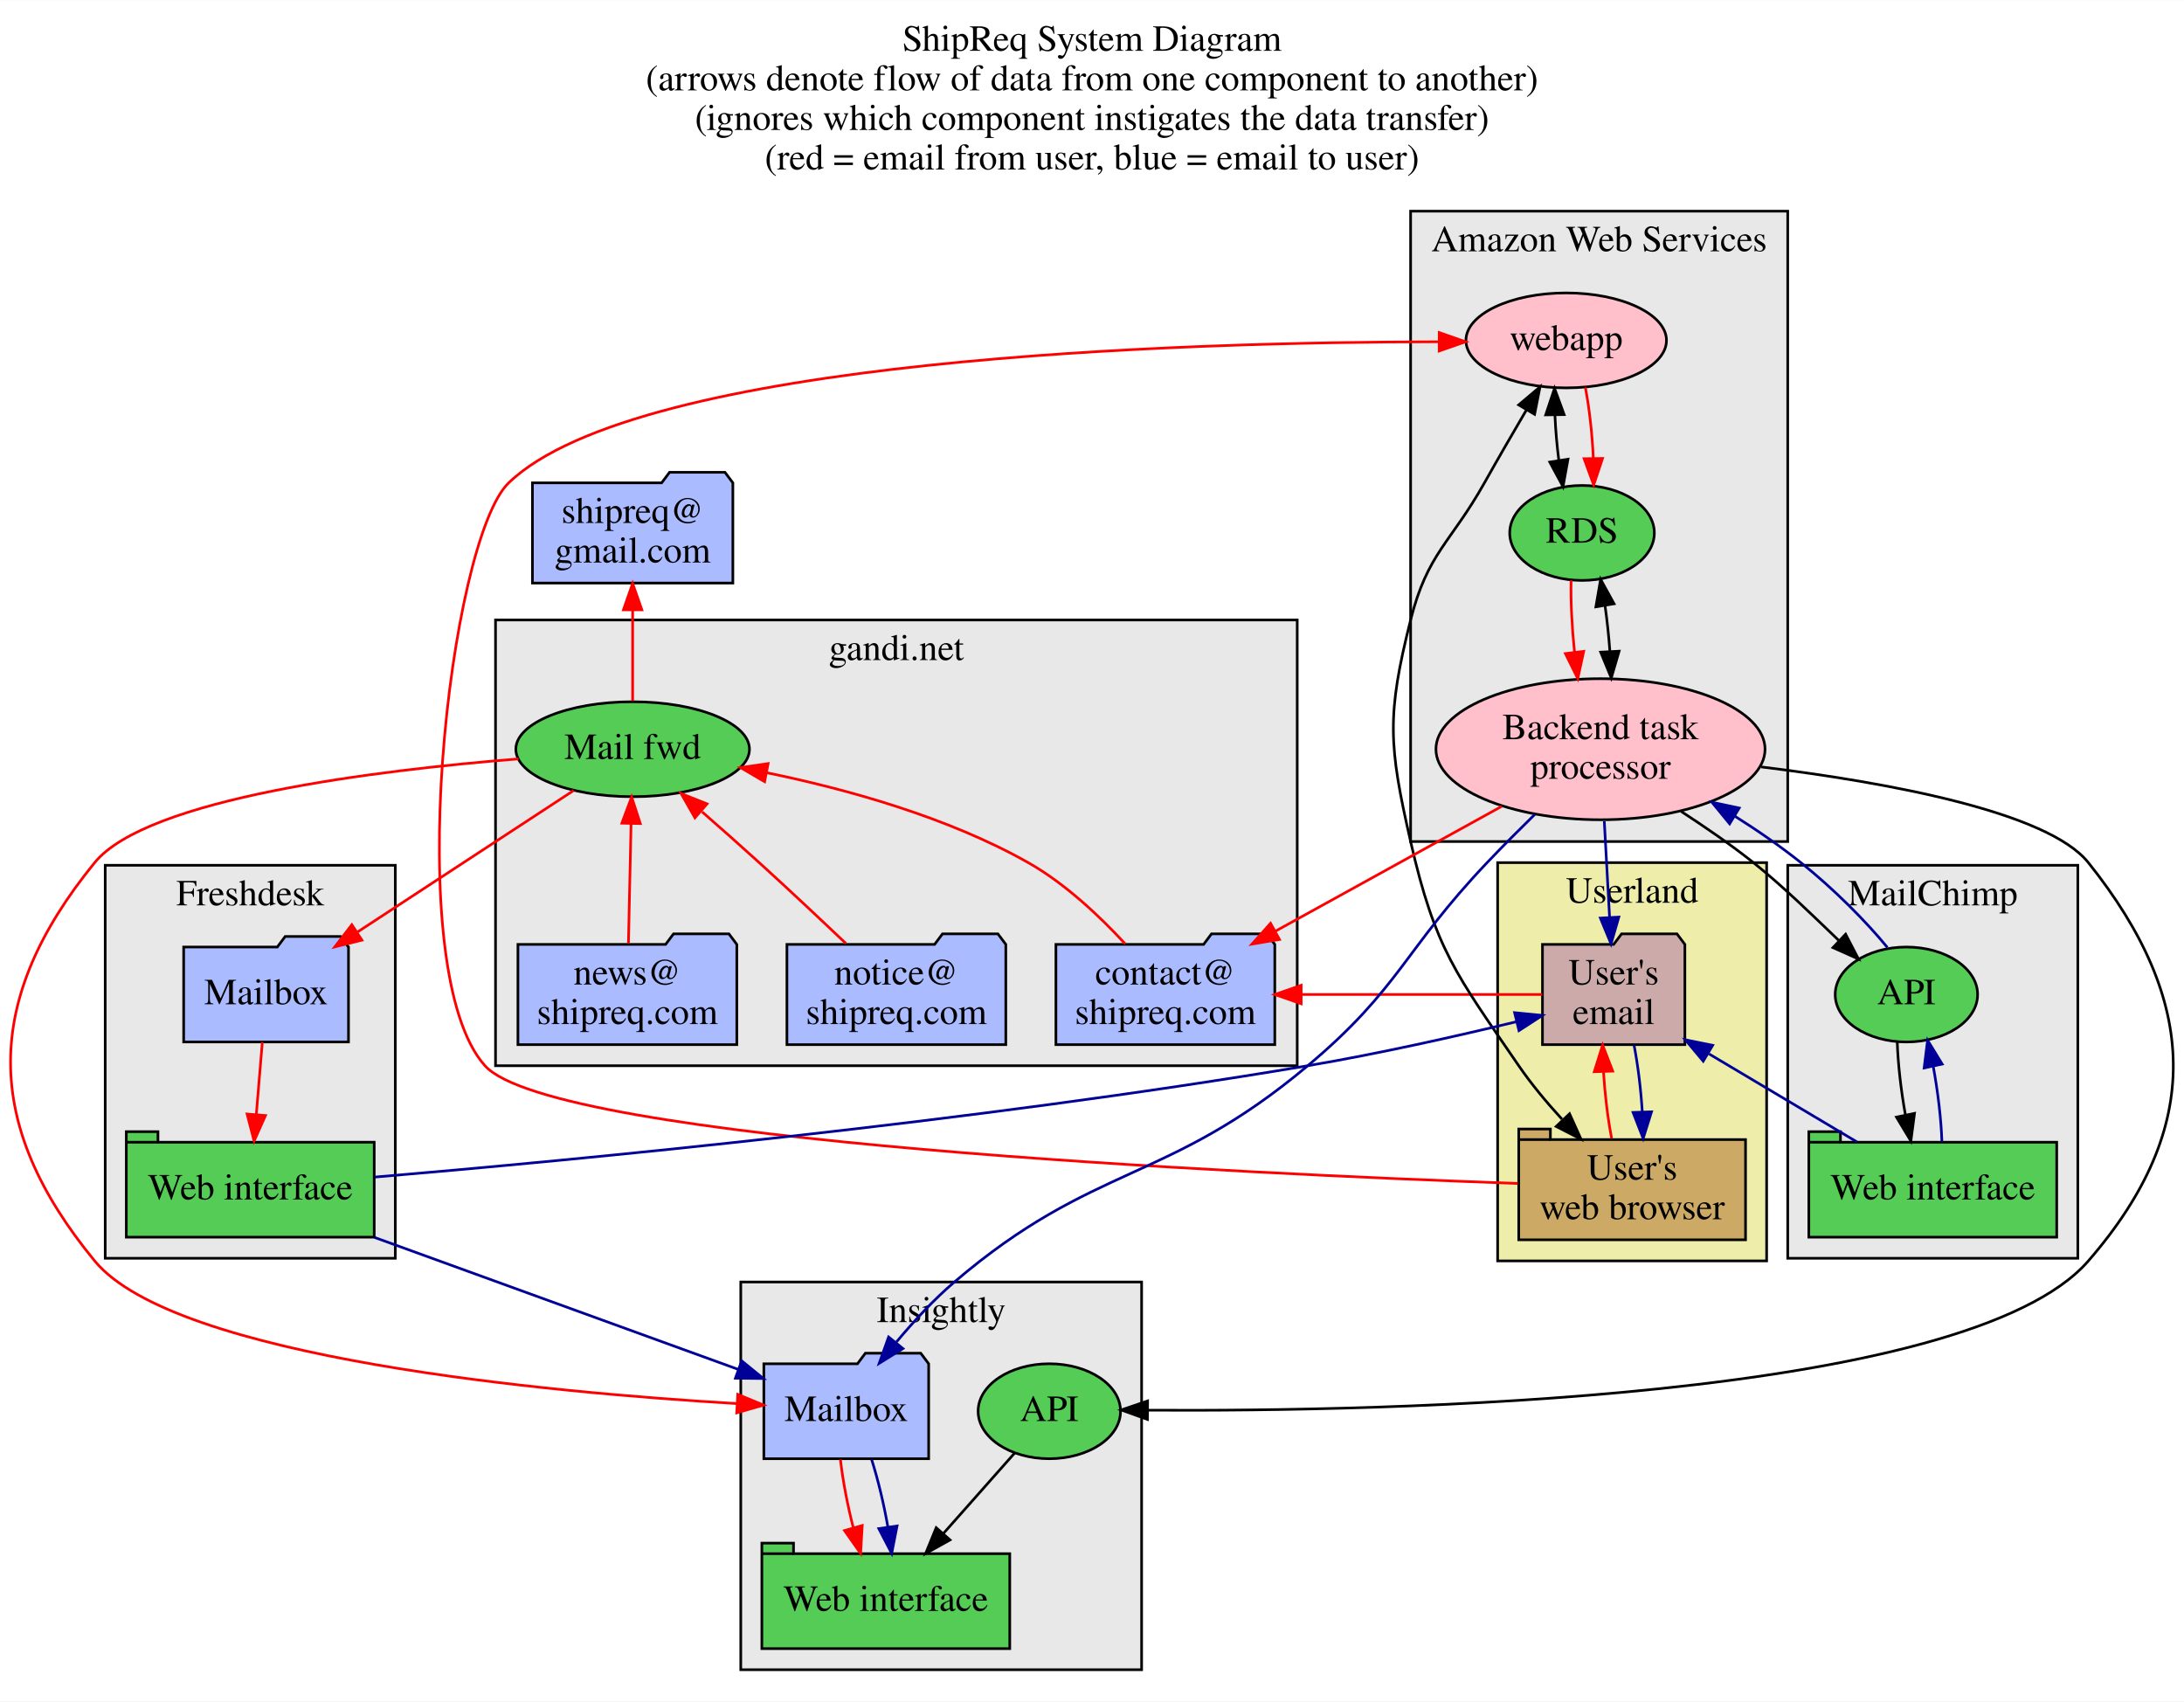
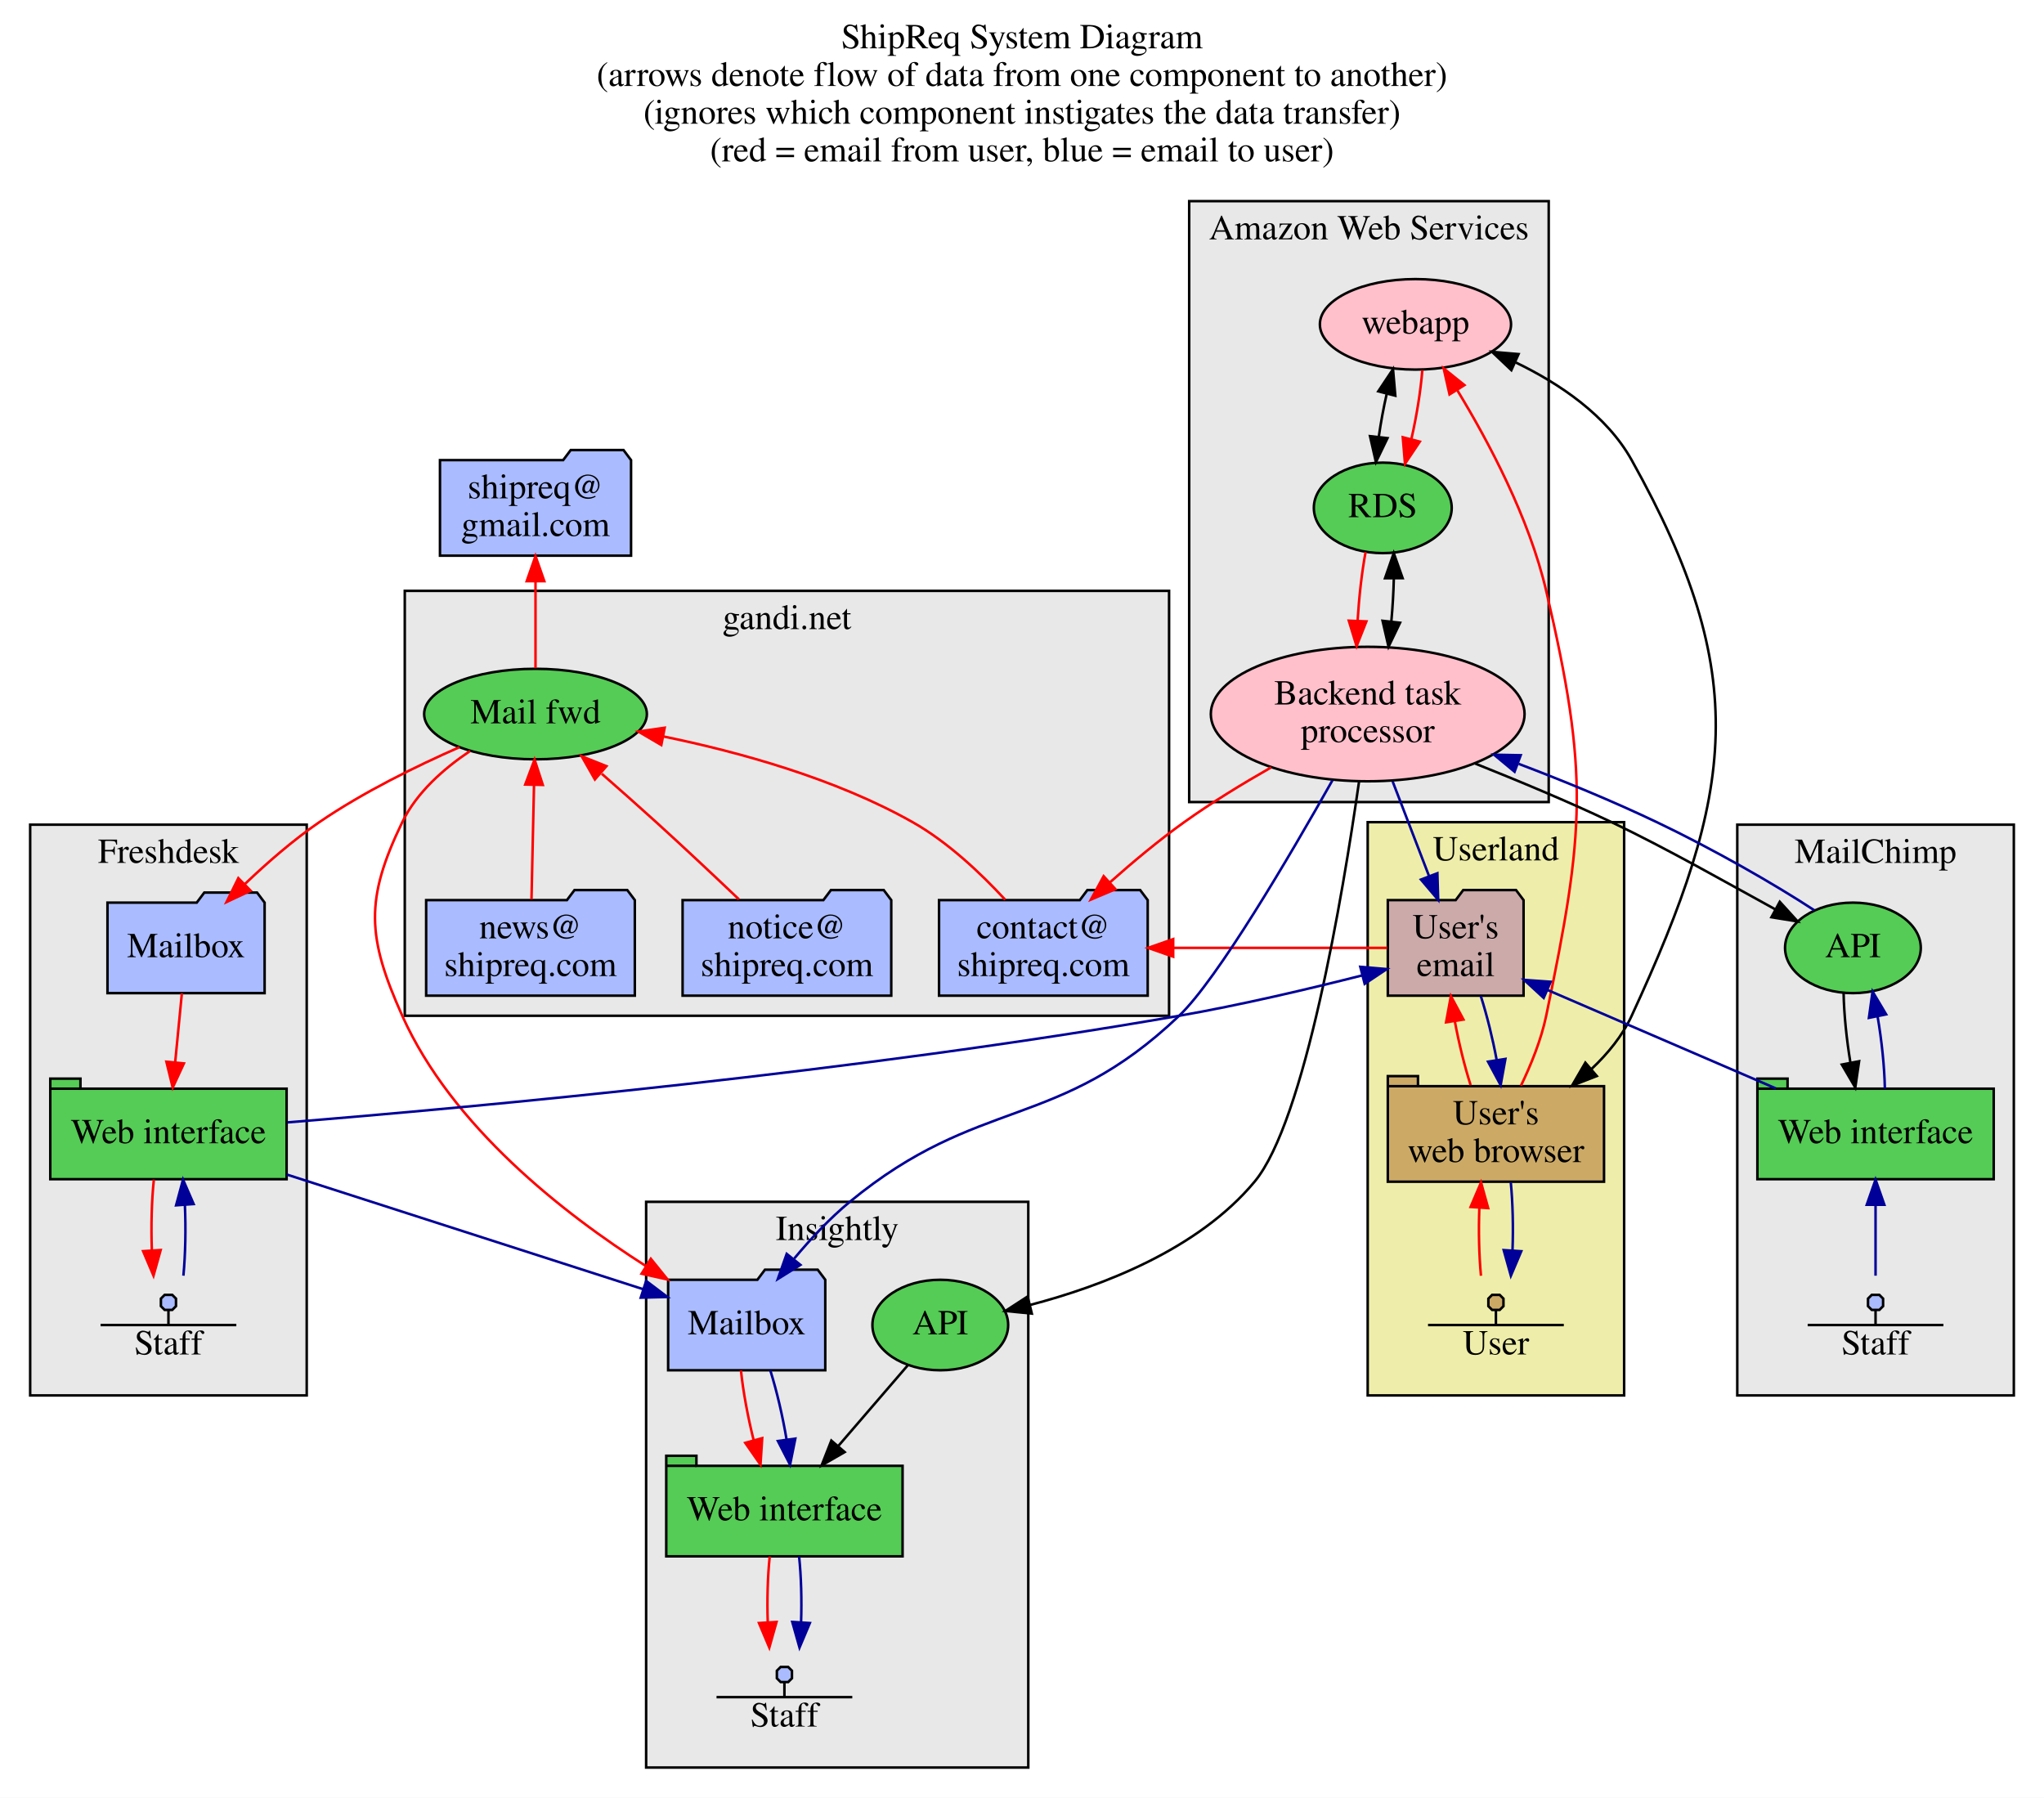
- <svg xmlns="http://www.w3.org/2000/svg" width="828pt" height="645pt" viewBox="0.00 0.00 828.16 645.00">
-   <g id="graph0" class="graph" transform="scale(1 1) rotate(0) translate(4 641)">
-     <polygon fill="white" stroke="none" points="-4,4 -4,-641 824.161,-641 824.161,4 -4,4" />
-     <text text-anchor="middle" x="410.08" y="-621.8" font-family="Times,serif" font-size="14.00">ShipReq System Diagram</text>
-     <text text-anchor="middle" x="410.08" y="-606.8" font-family="Times,serif" font-size="14.00">(arrows denote flow of data from one component to another)</text>
-     <text text-anchor="middle" x="410.08" y="-591.8" font-family="Times,serif" font-size="14.00">(ignores which component instigates the data transfer)</text>
-     <text text-anchor="middle" x="410.08" y="-576.8" font-family="Times,serif" font-size="14.00">(red = email from user, blue = email to user)</text>
+ <svg xmlns="http://www.w3.org/2000/svg" width="813pt" height="715pt" viewBox="0.00 0.00 813.00 715.00">
+   <g id="graph0" class="graph" transform="scale(1 1) rotate(0) translate(4 711)">
+     <polygon fill="white" stroke="none" points="-4,4 -4,-711 809,-711 809,4 -4,4" />
+     <text text-anchor="middle" x="402.5" y="-691.8" font-family="Times,serif" font-size="14.00">ShipReq System Diagram</text>
+     <text text-anchor="middle" x="402.5" y="-676.8" font-family="Times,serif" font-size="14.00">(arrows denote flow of data from one component to another)</text>
+     <text text-anchor="middle" x="402.5" y="-661.8" font-family="Times,serif" font-size="14.00">(ignores which component instigates the data transfer)</text>
+     <text text-anchor="middle" x="402.5" y="-646.8" font-family="Times,serif" font-size="14.00">(red = email from user, blue = email to user)</text>
    <g id="clust1" class="cluster">
-       <polygon fill="#eeeeaa" stroke="black" points="563.896,-163 563.896,-314 665.896,-314 665.896,-163 563.896,-163" />
-       <text text-anchor="middle" x="614.896" y="-298.8" font-family="Times,serif" font-size="14.00">Userland</text>
+       <polygon fill="#eeeeaa" stroke="black" points="540,-156 540,-384 642,-384 642,-156 540,-156" />
+       <text text-anchor="middle" x="591" y="-368.8" font-family="Times,serif" font-size="14.00">Userland</text>
    </g>
    <g id="clust2" class="cluster">
-       <polygon fill="#e8e8e8" stroke="black" points="183.896,-237 183.896,-406 487.896,-406 487.896,-237 183.896,-237" />
-       <text text-anchor="middle" x="335.896" y="-390.8" font-family="Times,serif" font-size="14.00">gandi.net</text>
+       <polygon fill="#e8e8e8" stroke="black" points="157,-307 157,-476 461,-476 461,-307 157,-307" />
+       <text text-anchor="middle" x="309" y="-460.8" font-family="Times,serif" font-size="14.00">gandi.net</text>
    </g>
    <g id="clust3" class="cluster">
-       <polygon fill="#e8e8e8" stroke="black" points="530.896,-322 530.896,-561 673.896,-561 673.896,-322 530.896,-322" />
-       <text text-anchor="middle" x="602.396" y="-545.8" font-family="Times,serif" font-size="14.00">Amazon Web Services</text>
+       <polygon fill="#e8e8e8" stroke="black" points="469,-392 469,-631 612,-631 612,-392 469,-392" />
+       <text text-anchor="middle" x="540.5" y="-615.8" font-family="Times,serif" font-size="14.00">Amazon Web Services</text>
    </g>
    <g id="clust5" class="cluster">
-       <polygon fill="#e8e8e8" stroke="black" points="673.896,-164 673.896,-313 783.896,-313 783.896,-164 673.896,-164" />
-       <text text-anchor="middle" x="728.896" y="-297.8" font-family="Times,serif" font-size="14.00">MailChimp</text>
+       <polygon fill="#e8e8e8" stroke="black" points="687,-156 687,-383 797,-383 797,-156 687,-156" />
+       <text text-anchor="middle" x="742" y="-367.8" font-family="Times,serif" font-size="14.00">MailChimp</text>
    </g>
    <g id="clust6" class="cluster">
-       <polygon fill="#e8e8e8" stroke="black" points="35.896,-164 35.896,-313 145.896,-313 145.896,-164 35.896,-164" />
-       <text text-anchor="middle" x="90.896" y="-297.8" font-family="Times,serif" font-size="14.00">Freshdesk</text>
+       <polygon fill="#e8e8e8" stroke="black" points="8,-156 8,-383 118,-383 118,-156 8,-156" />
+       <text text-anchor="middle" x="63" y="-367.8" font-family="Times,serif" font-size="14.00">Freshdesk</text>
    </g>
    <g id="clust7" class="cluster">
-       <polygon fill="#e8e8e8" stroke="black" points="276.896,-8 276.896,-155 428.896,-155 428.896,-8 276.896,-8" />
-       <text text-anchor="middle" x="352.896" y="-139.8" font-family="Times,serif" font-size="14.00">Insightly</text>
+       <polygon fill="#e8e8e8" stroke="black" points="253,-8 253,-233 405,-233 405,-8 253,-8" />
+       <text text-anchor="middle" x="329" y="-217.8" font-family="Times,serif" font-size="14.00">Insightly</text>
    </g>
    <g id="node1" class="node">
-       <polygon fill="#aabbff" stroke="black" points="273.896,-458 270.896,-462 249.896,-462 246.896,-458 197.896,-458 197.896,-420 273.896,-420 273.896,-458" />
-       <text text-anchor="middle" x="235.896" y="-442.8" font-family="Times,serif" font-size="14.00">shipreq@</text>
-       <text text-anchor="middle" x="235.896" y="-427.8" font-family="Times,serif" font-size="14.00">gmail.com</text>
+       <polygon fill="#aabbff" stroke="black" points="247,-528 244,-532 223,-532 220,-528 171,-528 171,-490 247,-490 247,-528" />
+       <text text-anchor="middle" x="209" y="-512.8" font-family="Times,serif" font-size="14.00">shipreq@</text>
+       <text text-anchor="middle" x="209" y="-497.8" font-family="Times,serif" font-size="14.00">gmail.com</text>
+     </g>
+     <g id="node5" class="node">
+       <ellipse fill="#55cc55" stroke="black" cx="209" cy="-427" rx="44.295" ry="18" />
+       <text text-anchor="middle" x="209" y="-423.3" font-family="Times,serif" font-size="14.00">Mail fwd</text>
+     </g>
+     <g id="edge14" class="edge">
+       <path fill="none" stroke="red" d="M209,-479.796C209,-468.279 209,-455.329 209,-445.259" />
+       <polygon fill="red" stroke="red" points="205.5,-479.847 209,-489.847 212.5,-479.847 205.5,-479.847" />
+     </g>
+     <g id="node2" class="node">
+       <polygon fill="#ccaa66" stroke="black" points="634,-279 560,-279 560,-283 548,-283 548,-241 634,-241 634,-279" />
+       <polyline fill="none" stroke="black" points="548,-279 560,-279 " />
+       <text text-anchor="middle" x="591" y="-263.8" font-family="Times,serif" font-size="14.00">User's</text>
+       <text text-anchor="middle" x="591" y="-248.8" font-family="Times,serif" font-size="14.00">web browser</text>
    </g>
    <g id="node4" class="node">
-       <ellipse fill="#55cc55" stroke="black" cx="235.896" cy="-357" rx="44.295" ry="18" />
-       <text text-anchor="middle" x="235.896" y="-353.3" font-family="Times,serif" font-size="14.00">Mail fwd</text>
-     </g>
-     <g id="edge14" class="edge">
-       <path fill="none" stroke="red" d="M235.896,-409.796C235.896,-398.279 235.896,-385.329 235.896,-375.259" />
-       <polygon fill="red" stroke="red" points="232.396,-409.847 235.896,-419.847 239.396,-409.847 232.396,-409.847" />
-     </g>
-     <g id="node2" class="node">
-       <polygon fill="#ccaa66" stroke="black" points="657.896,-209 583.896,-209 583.896,-213 571.896,-213 571.896,-171 657.896,-171 657.896,-209" />
-       <polyline fill="none" stroke="black" points="571.896,-209 583.896,-209 " />
-       <text text-anchor="middle" x="614.896" y="-193.8" font-family="Times,serif" font-size="14.00">User's</text>
-       <text text-anchor="middle" x="614.896" y="-178.8" font-family="Times,serif" font-size="14.00">web browser</text>
+       <polygon fill="#ccaa66" stroke="black" points="592.5,-190 594,-191.5 594,-194.5 592.5,-196 589.5,-196 588,-194.5 588,-191.5 589.5,-190 592.5,-190" />
+       <polyline fill="none" stroke="black" points="591,-190 591,-184 " />
+       <polyline fill="none" stroke="black" points="564,-184 618,-184 " />
+       <text text-anchor="middle" x="591" y="-172.3" font-family="Times,serif" font-size="14.00">User</text>
+     </g>
+     <g id="edge24" class="edge">
+       <path fill="none" stroke="red" d="M584.413,-230.564C584.063,-221.522 584.277,-211.757 585.055,-203.596" />
+       <polygon fill="red" stroke="red" points="580.932,-230.961 585.084,-240.708 587.917,-230.499 580.932,-230.961" />
+     </g>
+     <g id="edge36" class="edge">
+       <path fill="none" stroke="#000099" d="M596.916,-240.708C597.708,-232.587 597.936,-222.834 597.599,-213.774" />
+       <polygon fill="#000099" stroke="#000099" points="601.08,-213.35 596.945,-203.596 594.094,-213.8 601.08,-213.35" />
+     </g>
+     <g id="node10" class="node">
+       <ellipse fill="pink" stroke="black" cx="559" cy="-582" rx="38.021" ry="18" />
+       <text text-anchor="middle" x="559" y="-578.3" font-family="Times,serif" font-size="14.00">webapp</text>
+     </g>
+     <g id="edge19" class="edge">
+       <path fill="none" stroke="red" d="M600.98,-279.226C604.938,-287.453 609.014,-297.451 611,-307 626.295,-380.537 628.117,-402.865 611,-476 604.206,-505.028 588.149,-535.232 575.661,-555.752" />
+       <polygon fill="red" stroke="red" points="572.551,-554.125 570.22,-564.46 578.487,-557.834 572.551,-554.125" />
+     </g>
+     <g id="node3" class="node">
+       <polygon fill="#ccaaaa" stroke="black" points="602,-353 599,-357 578,-357 575,-353 548,-353 548,-315 602,-315 602,-353" />
+       <text text-anchor="middle" x="575" y="-337.8" font-family="Times,serif" font-size="14.00">User's</text>
+       <text text-anchor="middle" x="575" y="-322.8" font-family="Times,serif" font-size="14.00">email</text>
+     </g>
+     <g id="edge18" class="edge">
+       <path fill="none" stroke="red" d="M574.649,-304.854C576.228,-296.31 578.475,-287.144 580.932,-279.413" />
+       <polygon fill="red" stroke="red" points="571.176,-304.41 573.085,-314.831 578.092,-305.494 571.176,-304.41" />
+     </g>
+     <g id="edge30" class="edge">
+       <path fill="none" stroke="#000099" d="M584.99,-314.831C587.451,-307.131 589.707,-297.974 591.3,-289.417" />
+       <polygon fill="#000099" stroke="#000099" points="594.777,-289.838 592.884,-279.413 587.863,-288.743 594.777,-289.838" />
+     </g>
+     <g id="node6" class="node">
+       <polygon fill="#aabbff" stroke="black" points="452.5,-353 449.5,-357 428.5,-357 425.5,-353 369.5,-353 369.5,-315 452.5,-315 452.5,-353" />
+       <text text-anchor="middle" x="411" y="-337.8" font-family="Times,serif" font-size="14.00">contact@</text>
+       <text text-anchor="middle" x="411" y="-322.8" font-family="Times,serif" font-size="14.00">shipreq.com</text>
+     </g>
+     <g id="edge8" class="edge">
+       <path fill="none" stroke="red" d="M547.756,-334C519.395,-334 491.034,-334 462.672,-334" />
+       <polygon fill="red" stroke="red" points="462.641,-330.5 452.641,-334 462.641,-337.5 462.641,-330.5" />
+     </g>
+     <g id="edge9" class="edge">
+       <path fill="none" stroke="red" d="M259.808,-418.101C290.029,-411.901 328.328,-401.332 359,-384 373.039,-376.067 386.229,-363.555 395.812,-353.16" />
+       <polygon fill="red" stroke="red" points="259.034,-414.686 249.892,-420.04 260.377,-421.556 259.034,-414.686" />
+     </g>
+     <g id="node7" class="node">
+       <polygon fill="#aabbff" stroke="black" points="248.5,-353 245.5,-357 224.5,-357 221.5,-353 165.5,-353 165.5,-315 248.5,-315 248.5,-353" />
+       <text text-anchor="middle" x="207" y="-337.8" font-family="Times,serif" font-size="14.00">news@</text>
+       <text text-anchor="middle" x="207" y="-322.8" font-family="Times,serif" font-size="14.00">shipreq.com</text>
+     </g>
+     <g id="edge10" class="edge">
+       <path fill="none" stroke="red" d="M208.403,-398.827C208.08,-384.119 207.689,-366.342 207.402,-353.289" />
+       <polygon fill="red" stroke="red" points="204.905,-398.963 208.624,-408.884 211.903,-398.809 204.905,-398.963" />
+     </g>
+     <g id="node8" class="node">
+       <polygon fill="#aabbff" stroke="black" points="350.5,-353 347.5,-357 326.5,-357 323.5,-353 267.5,-353 267.5,-315 350.5,-315 350.5,-353" />
+       <text text-anchor="middle" x="309" y="-337.8" font-family="Times,serif" font-size="14.00">notice@</text>
+       <text text-anchor="middle" x="309" y="-322.8" font-family="Times,serif" font-size="14.00">shipreq.com</text>
+     </g>
+     <g id="edge11" class="edge">
+       <path fill="none" stroke="red" d="M235.359,-403.245C242.433,-397.054 250.048,-390.313 257,-384 268.02,-373.993 280.134,-362.601 289.896,-353.321" />
+       <polygon fill="red" stroke="red" points="232.615,-400.994 227.374,-410.202 237.213,-406.271 232.615,-400.994" />
+     </g>
+     <g id="node15" class="node">
+       <polygon fill="#aabbff" stroke="black" points="101.25,-352 98.25,-356 77.25,-356 74.25,-352 38.75,-352 38.75,-316 101.25,-316 101.25,-352" />
+       <text text-anchor="middle" x="70" y="-330.3" font-family="Times,serif" font-size="14.00">Mailbox</text>
+     </g>
+     <g id="edge12" class="edge">
+       <path fill="none" stroke="red" d="M178.761,-413.834C161.715,-406.349 140.413,-395.92 123,-384 112.603,-376.883 102.197,-367.798 93.393,-359.388" />
+       <polygon fill="red" stroke="red" points="95.698,-356.746 86.109,-352.238 90.794,-361.741 95.698,-356.746" />
+     </g>
+     <g id="node18" class="node">
+       <polygon fill="#aabbff" stroke="black" points="324.25,-202 321.25,-206 300.25,-206 297.25,-202 261.75,-202 261.75,-166 324.25,-166 324.25,-202" />
+       <text text-anchor="middle" x="293" y="-180.3" font-family="Times,serif" font-size="14.00">Mailbox</text>
+     </g>
+     <g id="edge13" class="edge">
+       <path fill="none" stroke="red" d="M182.99,-412.32C172.583,-405.357 161.723,-395.838 156,-384 141.104,-353.19 141.995,-338.225 156,-307 175.742,-262.985 220.081,-228.347 253,-207.397" />
+       <polygon fill="red" stroke="red" points="254.871,-210.355 261.526,-202.112 251.183,-204.406 254.871,-210.355" />
    </g>
    <g id="node9" class="node">
-       <ellipse fill="pink" stroke="black" cx="589.896" cy="-512" rx="38.021" ry="18" />
-       <text text-anchor="middle" x="589.896" y="-508.3" font-family="Times,serif" font-size="14.00">webapp</text>
-     </g>
-     <g id="edge19" class="edge">
-       <path fill="none" stroke="red" d="M571.55,-192.359C466.65,-196.093 205.802,-208.209 179.896,-237 147.581,-272.912 166.4,-436.386 188.896,-458 238.375,-505.54 445.991,-511.384 541.475,-511.487" />
-       <polygon fill="red" stroke="red" points="541.73,-514.987 551.727,-511.477 541.723,-507.987 541.73,-514.987" />
-     </g>
-     <g id="node3" class="node">
-       <polygon fill="#ccaaaa" stroke="black" points="634.896,-283 631.896,-287 610.896,-287 607.896,-283 580.896,-283 580.896,-245 634.896,-245 634.896,-283" />
-       <text text-anchor="middle" x="607.896" y="-267.8" font-family="Times,serif" font-size="14.00">User's</text>
-       <text text-anchor="middle" x="607.896" y="-252.8" font-family="Times,serif" font-size="14.00">email</text>
-     </g>
-     <g id="edge18" class="edge">
-       <path fill="none" stroke="red" d="M604.044,-234.573C604.562,-226.108 605.655,-217.059 607.13,-209.413" />
-       <polygon fill="red" stroke="red" points="600.538,-234.723 603.71,-244.831 607.534,-234.951 600.538,-234.723" />
+       <ellipse fill="#55cc55" stroke="black" cx="546" cy="-509" rx="27.422" ry="18" />
+       <text text-anchor="middle" x="546" y="-505.3" font-family="Times,serif" font-size="14.00">RDS</text>
+     </g>
+     <g id="node11" class="node">
+       <ellipse fill="pink" stroke="black" cx="540" cy="-427" rx="62.399" ry="26.741" />
+       <text text-anchor="middle" x="540" y="-430.8" font-family="Times,serif" font-size="14.00">Backend task</text>
+       <text text-anchor="middle" x="540" y="-415.8" font-family="Times,serif" font-size="14.00">processor</text>
+     </g>
+     <g id="edge21" class="edge">
+       <path fill="none" stroke="red" d="M539.164,-491.424C537.677,-483.492 536.564,-473.663 535.988,-464.129" />
+       <polygon fill="red" stroke="red" points="539.48,-463.856 535.582,-454.005 532.485,-464.137 539.48,-463.856" />
+     </g>
+     <g id="edge7" class="edge">
+       <path fill="none" stroke="black" d="M598.934,-566.816C616.354,-558.405 635.044,-545.83 645,-528 692.885,-442.241 686.179,-396.173 645,-307 641.326,-299.044 635.523,-291.957 629.057,-285.871" />
+       <polygon fill="black" stroke="black" points="597.143,-563.783 589.45,-571.068 600.007,-570.171 597.143,-563.783" />
+       <polygon fill="black" stroke="black" points="631.125,-283.034 621.251,-279.193 626.575,-288.353 631.125,-283.034" />
+     </g>
+     <g id="edge1" class="edge">
+       <path fill="none" stroke="black" d="M547.57,-554.392C546.311,-548.846 545.227,-542.991 544.428,-537.417" />
+       <polygon fill="black" stroke="black" points="544.204,-555.357 550.079,-564.174 550.985,-553.618 544.204,-555.357" />
+       <polygon fill="black" stroke="black" points="547.874,-536.741 543.27,-527.198 540.918,-537.529 547.874,-536.741" />
+     </g>
+     <g id="edge20" class="edge">
+       <path fill="none" stroke="red" d="M561.731,-563.813C561.085,-555.583 559.471,-545.545 557.378,-536.378" />
+       <polygon fill="red" stroke="red" points="560.726,-535.347 554.837,-526.54 553.949,-537.097 560.726,-535.347" />
+     </g>
+     <g id="edge26" class="edge">
+       <path fill="none" stroke="#000099" d="M549.936,-400.166C554.452,-388.426 559.799,-374.522 564.393,-362.578" />
+       <polygon fill="#000099" stroke="#000099" points="567.716,-363.688 568.039,-353.098 561.183,-361.175 567.716,-363.688" />
+     </g>
+     <g id="edge15" class="edge">
+       <path fill="none" stroke="red" d="M501.606,-405.789C490.179,-399.279 477.826,-391.736 467,-384 456.92,-376.796 446.532,-368.113 437.483,-360.07" />
+       <polygon fill="red" stroke="red" points="439.679,-357.336 429.917,-353.219 434.981,-362.526 439.679,-357.336" />
+     </g>
+     <g id="edge2" class="edge">
+       <path fill="none" stroke="black" d="M549.407,-463.859C549.927,-469.591 550.268,-475.439 550.396,-480.923" />
+       <polygon fill="black" stroke="black" points="552.869,-463.32 548.287,-453.767 545.912,-464.092 552.869,-463.32" />
+       <polygon fill="black" stroke="black" points="546.896,-481.023 550.364,-491.034 553.896,-481.045 546.896,-481.023" />
+     </g>
+     <g id="node12" class="node">
+       <ellipse fill="#55cc55" stroke="black" cx="733" cy="-334" rx="27" ry="18" />
+       <text text-anchor="middle" x="733" y="-330.3" font-family="Times,serif" font-size="14.00">API</text>
+     </g>
+     <g id="edge3" class="edge">
+       <path fill="none" stroke="black" d="M582.788,-407.297C599.854,-400.464 619.491,-392.352 637,-384 659.085,-373.465 683.265,-359.651 702.024,-349.376" />
+       <polygon fill="black" stroke="black" points="703.901,-352.34 711.032,-344.505 700.571,-346.183 703.901,-352.34" />
+     </g>
+     <g id="edge32" class="edge">
+       <path fill="none" stroke="#000099" d="M600.081,-407.182C618.073,-400.374 637.589,-392.305 655,-384 677.374,-373.327 701.898,-359.289 717.621,-348.975" />
+       <polygon fill="#000099" stroke="#000099" points="598.421,-404.065 590.266,-410.828 600.858,-410.627 598.421,-404.065" />
    </g>
    <g id="edge27" class="edge">
-       <path fill="none" stroke="#000099" d="M615.615,-244.831C617.114,-237.131 618.225,-227.974 618.748,-219.417" />
-       <polygon fill="#000099" stroke="#000099" points="622.247,-219.524 619.082,-209.413 615.25,-219.291 622.247,-219.524" />
-     </g>
-     <g id="node5" class="node">
-       <polygon fill="#aabbff" stroke="black" points="479.396,-283 476.396,-287 455.396,-287 452.396,-283 396.396,-283 396.396,-245 479.396,-245 479.396,-283" />
-       <text text-anchor="middle" x="437.896" y="-267.8" font-family="Times,serif" font-size="14.00">contact@</text>
-       <text text-anchor="middle" x="437.896" y="-252.8" font-family="Times,serif" font-size="14.00">shipreq.com</text>
-     </g>
-     <g id="edge8" class="edge">
-       <path fill="none" stroke="red" d="M580.791,-264C550.427,-264 520.062,-264 489.697,-264" />
-       <polygon fill="red" stroke="red" points="489.4,-260.5 479.4,-264 489.4,-267.5 489.4,-260.5" />
-     </g>
-     <g id="edge9" class="edge">
-       <path fill="none" stroke="red" d="M286.704,-348.101C316.925,-341.901 355.224,-331.332 385.896,-314 399.935,-306.067 413.125,-293.555 422.708,-283.16" />
-       <polygon fill="red" stroke="red" points="285.93,-344.686 276.788,-350.04 287.273,-351.556 285.93,-344.686" />
-     </g>
-     <g id="node6" class="node">
-       <polygon fill="#aabbff" stroke="black" points="275.396,-283 272.396,-287 251.396,-287 248.396,-283 192.396,-283 192.396,-245 275.396,-245 275.396,-283" />
-       <text text-anchor="middle" x="233.896" y="-267.8" font-family="Times,serif" font-size="14.00">news@</text>
-       <text text-anchor="middle" x="233.896" y="-252.8" font-family="Times,serif" font-size="14.00">shipreq.com</text>
-     </g>
-     <g id="edge10" class="edge">
-       <path fill="none" stroke="red" d="M235.299,-328.827C234.975,-314.119 234.585,-296.342 234.298,-283.289" />
-       <polygon fill="red" stroke="red" points="231.801,-328.963 235.52,-338.884 238.799,-328.809 231.801,-328.963" />
-     </g>
-     <g id="node7" class="node">
-       <polygon fill="#aabbff" stroke="black" points="377.396,-283 374.396,-287 353.396,-287 350.396,-283 294.396,-283 294.396,-245 377.396,-245 377.396,-283" />
-       <text text-anchor="middle" x="335.896" y="-267.8" font-family="Times,serif" font-size="14.00">notice@</text>
-       <text text-anchor="middle" x="335.896" y="-252.8" font-family="Times,serif" font-size="14.00">shipreq.com</text>
-     </g>
-     <g id="edge11" class="edge">
-       <path fill="none" stroke="red" d="M262.255,-333.245C269.329,-327.054 276.943,-320.313 283.896,-314 294.916,-303.993 307.03,-292.601 316.792,-283.321" />
-       <polygon fill="red" stroke="red" points="259.51,-330.994 254.27,-340.202 264.109,-336.271 259.51,-330.994" />
+       <path fill="none" stroke="#000099" d="M525.985,-400.651C508.834,-370.227 480.204,-321.489 465,-307 416.591,-260.869 385.613,-275.515 334,-233 326.048,-226.45 318.408,-218.239 311.923,-210.469" />
+       <polygon fill="#000099" stroke="#000099" points="314.367,-207.921 305.379,-202.311 308.906,-212.301 314.367,-207.921" />
+     </g>
+     <g id="node20" class="node">
+       <ellipse fill="#55cc55" stroke="black" cx="370" cy="-184" rx="27" ry="18" />
+       <text text-anchor="middle" x="370" y="-180.3" font-family="Times,serif" font-size="14.00">API</text>
+     </g>
+     <g id="edge4" class="edge">
+       <path fill="none" stroke="black" d="M536.524,-399.908C530.066,-354.877 515.035,-265.073 495,-241 472.442,-213.896 434.076,-199.402 405.784,-192.004" />
+       <polygon fill="black" stroke="black" points="406.409,-188.554 395.865,-189.589 404.753,-195.355 406.409,-188.554" />
    </g>
    <g id="node13" class="node">
-       <polygon fill="#aabbff" stroke="black" points="128.146,-282 125.146,-286 104.146,-286 101.146,-282 65.646,-282 65.646,-246 128.146,-246 128.146,-282" />
-       <text text-anchor="middle" x="96.896" y="-260.3" font-family="Times,serif" font-size="14.00">Mailbox</text>
-     </g>
-     <g id="edge12" class="edge">
-       <path fill="none" stroke="red" d="M213.563,-341.379C191.458,-326.908 157.301,-304.546 131.647,-287.751" />
-       <polygon fill="red" stroke="red" points="133.245,-284.614 122.962,-282.065 129.411,-290.47 133.245,-284.614" />
-     </g>
-     <g id="node15" class="node">
-       <polygon fill="#aabbff" stroke="black" points="348.146,-124 345.146,-128 324.146,-128 321.146,-124 285.646,-124 285.646,-88 348.146,-88 348.146,-124" />
-       <text text-anchor="middle" x="316.896" y="-102.3" font-family="Times,serif" font-size="14.00">Mailbox</text>
-     </g>
-     <g id="edge13" class="edge">
-       <path fill="none" stroke="red" d="M192.631,-353.339C138.872,-349.024 51.772,-338.385 31.896,-314 -10.505,-261.98 -10.739,-214.828 31.896,-163 62.276,-126.069 204.087,-113.122 275.532,-108.892" />
-       <polygon fill="red" stroke="red" points="275.753,-112.385 285.541,-108.33 275.36,-105.397 275.753,-112.385" />
-     </g>
-     <g id="node8" class="node">
-       <ellipse fill="#55cc55" stroke="black" cx="595.896" cy="-439" rx="27.422" ry="18" />
-       <text text-anchor="middle" x="595.896" y="-435.3" font-family="Times,serif" font-size="14.00">RDS</text>
-     </g>
-     <g id="node10" class="node">
-       <ellipse fill="pink" stroke="black" cx="602.896" cy="-357" rx="62.399" ry="26.741" />
-       <text text-anchor="middle" x="602.896" y="-360.8" font-family="Times,serif" font-size="14.00">Backend task</text>
-       <text text-anchor="middle" x="602.896" y="-345.8" font-family="Times,serif" font-size="14.00">processor</text>
-     </g>
-     <g id="edge21" class="edge">
-       <path fill="none" stroke="red" d="M591.744,-421.034C591.57,-413.085 592.066,-403.295 593.044,-393.821" />
-       <polygon fill="red" stroke="red" points="596.534,-394.12 594.286,-383.767 589.587,-393.262 596.534,-394.12" />
-     </g>
-     <g id="edge7" class="edge">
-       <path fill="none" stroke="black" d="M574.886,-485.755C569.748,-477.005 564.009,-467.106 558.896,-458 546.045,-435.112 537.313,-431.452 530.896,-406 521.769,-369.799 522.577,-358.395 530.896,-322 540.242,-281.112 548.194,-271.604 571.896,-237 576.674,-230.024 582.49,-223.065 588.28,-216.749" />
-       <polygon fill="black" stroke="black" points="571.876,-487.542 579.971,-494.378 577.906,-483.986 571.876,-487.542" />
-       <polygon fill="black" stroke="black" points="591.164,-218.796 595.522,-209.139 586.092,-213.971 591.164,-218.796" />
-     </g>
-     <g id="edge1" class="edge">
-       <path fill="none" stroke="black" d="M585.62,-483.598C585.869,-478.035 586.373,-472.192 587.083,-466.655" />
-       <polygon fill="black" stroke="black" points="582.117,-483.763 585.47,-493.813 589.117,-483.865 582.117,-483.763" />
-       <polygon fill="black" stroke="black" points="590.578,-466.965 588.689,-456.54 583.664,-465.867 590.578,-466.965" />
-     </g>
-     <g id="edge20" class="edge">
-       <path fill="none" stroke="red" d="M597.158,-494.174C598.698,-486.157 599.775,-476.364 600.175,-467.32" />
-       <polygon fill="red" stroke="red" points="603.677,-467.248 600.322,-457.198 596.677,-467.147 603.677,-467.248" />
+       <polygon fill="#55cc55" stroke="black" points="789,-278 707,-278 707,-282 695,-282 695,-242 789,-242 789,-278" />
+       <polyline fill="none" stroke="black" points="695,-278 707,-278 " />
+       <text text-anchor="middle" x="742" y="-256.3" font-family="Times,serif" font-size="14.00">Web interface</text>
+     </g>
+     <g id="edge6" class="edge">
+       <path fill="none" stroke="black" d="M729.293,-315.937C729.448,-307.719 730.46,-297.66 731.998,-288.406" />
+       <polygon fill="black" stroke="black" points="735.463,-288.926 733.94,-278.441 728.592,-287.586 735.463,-288.926" />
+     </g>
+     <g id="edge33" class="edge">
+       <path fill="none" stroke="#000099" d="M742.799,-306.791C744.453,-297.2 745.548,-286.605 745.708,-278.025" />
+       <polygon fill="#000099" stroke="#000099" points="739.355,-306.167 740.803,-316.662 746.216,-307.554 739.355,-306.167" />
+     </g>
+     <g id="edge25" class="edge">
+       <path fill="none" stroke="#000099" d="M702.329,-278.104C674.816,-289.966 638.443,-305.647 611.619,-317.212" />
+       <polygon fill="#000099" stroke="#000099" points="610,-314.099 602.203,-321.272 612.772,-320.527 610,-314.099" />
+     </g>
+     <g id="node14" class="node">
+       <polygon fill="#aabbff" stroke="black" points="743.5,-190 745,-191.5 745,-194.5 743.5,-196 740.5,-196 739,-194.5 739,-191.5 740.5,-190 743.5,-190" />
+       <polyline fill="none" stroke="black" points="742,-190 742,-184 " />
+       <polyline fill="none" stroke="black" points="715,-184 769,-184 " />
+       <text text-anchor="middle" x="742" y="-172.3" font-family="Times,serif" font-size="14.00">Staff</text>
+     </g>
+     <g id="edge35" class="edge">
+       <path fill="none" stroke="#000099" d="M742,-231.785C742,-222.418 742,-212.15 742,-203.626" />
+       <polygon fill="#000099" stroke="#000099" points="738.5,-231.837 742,-241.837 745.5,-231.837 738.5,-231.837" />
+     </g>
+     <g id="node16" class="node">
+       <polygon fill="#55cc55" stroke="black" points="110,-278 28,-278 28,-282 16,-282 16,-242 110,-242 110,-278" />
+       <polyline fill="none" stroke="black" points="16,-278 28,-278 " />
+       <text text-anchor="middle" x="63" y="-256.3" font-family="Times,serif" font-size="14.00">Web interface</text>
+     </g>
+     <g id="edge16" class="edge">
+       <path fill="none" stroke="red" d="M68.341,-315.937C67.542,-307.719 66.564,-297.66 65.665,-288.406" />
+       <polygon fill="red" stroke="red" points="69.147,-288.055 64.696,-278.441 62.18,-288.732 69.147,-288.055" />
+     </g>
+     <g id="edge29" class="edge">
+       <path fill="none" stroke="#000099" d="M110.295,-264.589C185.706,-270.72 337.675,-284.748 465,-307 489.42,-311.268 516.525,-317.655 537.719,-323.03" />
+       <polygon fill="#000099" stroke="#000099" points="537.054,-326.473 547.611,-325.574 538.798,-319.694 537.054,-326.473" />
+     </g>
+     <g id="node17" class="node">
+       <polygon fill="#aabbff" stroke="black" points="64.5,-190 66,-191.5 66,-194.5 64.5,-196 61.5,-196 60,-194.5 60,-191.5 61.5,-190 64.5,-190" />
+       <polyline fill="none" stroke="black" points="63,-190 63,-184 " />
+       <polyline fill="none" stroke="black" points="36,-184 90,-184 " />
+       <text text-anchor="middle" x="63" y="-172.3" font-family="Times,serif" font-size="14.00">Staff</text>
+     </g>
+     <g id="edge22" class="edge">
+       <path fill="none" stroke="red" d="M57.199,-241.837C56.317,-233.523 56.05,-223.312 56.398,-213.85" />
+       <polygon fill="red" stroke="red" points="59.906,-213.829 57.052,-203.626 52.92,-213.382 59.906,-213.829" />
+     </g>
+     <g id="edge34" class="edge">
+       <path fill="none" stroke="#000099" d="M69.536,-231.785C69.955,-222.418 69.759,-212.15 68.948,-203.626" />
+       <polygon fill="#000099" stroke="#000099" points="66.039,-231.608 68.801,-241.837 73.021,-232.119 66.039,-231.608" />
+     </g>
+     <g id="edge28" class="edge">
+       <path fill="none" stroke="#000099" d="M110.099,-243.846C151.777,-230.437 211.993,-211.063 251.794,-198.258" />
+       <polygon fill="#000099" stroke="#000099" points="253.002,-201.546 261.449,-195.151 250.858,-194.882 253.002,-201.546" />
+     </g>
+     <g id="node19" class="node">
+       <polygon fill="#55cc55" stroke="black" points="355,-128 273,-128 273,-132 261,-132 261,-92 355,-92 355,-128" />
+       <polyline fill="none" stroke="black" points="261,-128 273,-128 " />
+       <text text-anchor="middle" x="308" y="-106.3" font-family="Times,serif" font-size="14.00">Web interface</text>
+     </g>
+     <g id="edge17" class="edge">
+       <path fill="none" stroke="red" d="M290.715,-165.937C291.564,-157.63 293.445,-147.444 295.789,-138.108" />
+       <polygon fill="red" stroke="red" points="299.17,-139.013 298.487,-128.441 292.428,-137.132 299.17,-139.013" />
+     </g>
+     <g id="edge31" class="edge">
+       <path fill="none" stroke="#000099" d="M302.395,-165.937C304.979,-157.719 307.32,-147.66 308.866,-138.406" />
+       <polygon fill="#000099" stroke="#000099" points="312.342,-138.826 310.246,-128.441 305.408,-137.866 312.342,-138.826" />
+     </g>
+     <g id="node21" class="node">
+       <polygon fill="#aabbff" stroke="black" points="309.5,-42 311,-43.5 311,-46.5 309.5,-48 306.5,-48 305,-46.5 305,-43.5 306.5,-42 309.5,-42" />
+       <polyline fill="none" stroke="black" points="308,-42 308,-36 " />
+       <polyline fill="none" stroke="black" points="281,-36 335,-36 " />
+       <text text-anchor="middle" x="308" y="-24.3" font-family="Times,serif" font-size="14.00">Staff</text>
    </g>
    <g id="edge23" class="edge">
-       <path fill="none" stroke="#000099" d="M604.342,-329.679C604.969,-318.265 605.705,-304.881 606.343,-293.258" />
-       <polygon fill="#000099" stroke="#000099" points="609.843,-293.363 606.897,-283.186 602.853,-292.979 609.843,-293.363" />
-     </g>
-     <g id="edge15" class="edge">
-       <path fill="none" stroke="red" d="M565.455,-335.351C539.939,-321.278 506.127,-302.631 479.726,-288.07" />
-       <polygon fill="red" stroke="red" points="481.17,-284.869 470.723,-283.104 477.789,-290.999 481.17,-284.869" />
-     </g>
-     <g id="edge2" class="edge">
-       <path fill="none" stroke="black" d="M606.454,-394.167C606.032,-399.936 605.413,-405.812 604.638,-411.309" />
-       <polygon fill="black" stroke="black" points="609.958,-394.175 606.989,-384.005 602.968,-393.807 609.958,-394.175" />
-       <polygon fill="black" stroke="black" points="601.144,-410.982 602.939,-421.424 608.047,-412.142 601.144,-410.982" />
-     </g>
-     <g id="node11" class="node">
-       <ellipse fill="#55cc55" stroke="black" cx="718.896" cy="-264" rx="27" ry="18" />
-       <text text-anchor="middle" x="718.896" y="-260.3" font-family="Times,serif" font-size="14.00">API</text>
-     </g>
-     <g id="edge3" class="edge">
-       <path fill="none" stroke="black" d="M633.45,-333.445C642.541,-327.511 652.306,-320.843 660.896,-314 672.033,-305.128 683.346,-293.985 693.181,-284.568" />
-       <polygon fill="black" stroke="black" points="695.844,-286.868 700.72,-277.463 691.043,-281.775 695.844,-286.868" />
-     </g>
-     <g id="edge29" class="edge">
-       <path fill="none" stroke="#000099" d="M653.795,-331.643C662.482,-326.176 671.165,-320.159 678.896,-314 691.129,-304.255 703.573,-291.772 711.682,-281.844" />
-       <polygon fill="#000099" stroke="#000099" points="651.863,-328.722 645.142,-336.912 655.503,-334.701 651.863,-328.722" />
-     </g>
-     <g id="edge24" class="edge">
-       <path fill="none" stroke="#000099" d="M578.027,-332.319C572.006,-326.42 565.649,-320.05 559.896,-314 528.432,-280.915 526.867,-266.352 491.896,-237 438.416,-192.112 411.004,-200.328 357.896,-155 350.06,-148.312 342.451,-140.064 335.958,-132.303" />
-       <polygon fill="#000099" stroke="#000099" points="338.398,-129.753 329.393,-124.17 332.951,-134.15 338.398,-129.753" />
-     </g>
-     <g id="node17" class="node">
-       <ellipse fill="#55cc55" stroke="black" cx="393.896" cy="-106" rx="27" ry="18" />
-       <text text-anchor="middle" x="393.896" y="-102.3" font-family="Times,serif" font-size="14.00">API</text>
-     </g>
-     <g id="edge4" class="edge">
-       <path fill="none" stroke="black" d="M663.856,-350.289C711.618,-344.405 772.484,-333.304 787.896,-314 829.769,-261.555 831.885,-213.684 787.896,-163 741.876,-109.977 520.598,-105.848 431.341,-106.399" />
-       <polygon fill="black" stroke="black" points="431.101,-102.901 421.131,-106.486 431.161,-109.9 431.101,-102.901" />
-     </g>
-     <g id="node12" class="node">
-       <polygon fill="#55cc55" stroke="black" points="775.896,-208 693.896,-208 693.896,-212 681.896,-212 681.896,-172 775.896,-172 775.896,-208" />
-       <polyline fill="none" stroke="black" points="681.896,-208 693.896,-208 " />
-       <text text-anchor="middle" x="728.896" y="-186.3" font-family="Times,serif" font-size="14.00">Web interface</text>
-     </g>
-     <g id="edge6" class="edge">
-       <path fill="none" stroke="black" d="M715.426,-245.937C715.695,-237.719 716.847,-227.66 718.513,-218.406" />
-       <polygon fill="black" stroke="black" points="721.976,-218.945 720.594,-208.441 715.124,-217.514 721.976,-218.945" />
-     </g>
-     <g id="edge30" class="edge">
-       <path fill="none" stroke="#000099" d="M729.059,-236.791C730.846,-227.2 732.089,-216.605 732.367,-208.025" />
-       <polygon fill="#000099" stroke="#000099" points="725.617,-236.148 726.926,-246.662 732.459,-237.627 725.617,-236.148" />
-     </g>
-     <g id="edge22" class="edge">
-       <path fill="none" stroke="#000099" d="M700.145,-208.108C683.351,-218.101 662.002,-230.805 644.073,-241.473" />
-       <polygon fill="#000099" stroke="#000099" points="641.855,-238.72 635.051,-246.842 645.434,-244.736 641.855,-238.72" />
-     </g>
-     <g id="node14" class="node">
-       <polygon fill="#55cc55" stroke="black" points="137.896,-208 55.896,-208 55.896,-212 43.896,-212 43.896,-172 137.896,-172 137.896,-208" />
-       <polyline fill="none" stroke="black" points="43.896,-208 55.896,-208 " />
-       <text text-anchor="middle" x="90.896" y="-186.3" font-family="Times,serif" font-size="14.00">Web interface</text>
-     </g>
-     <g id="edge16" class="edge">
-       <path fill="none" stroke="red" d="M95.474,-245.937C94.796,-237.807 93.969,-227.876 93.205,-218.705" />
-       <polygon fill="red" stroke="red" points="96.668,-218.115 92.349,-208.441 89.692,-218.697 96.668,-218.115" />
-     </g>
-     <g id="edge26" class="edge">
-       <path fill="none" stroke="#000099" d="M138.043,-194.773C213.225,-201.155 364.76,-215.522 491.896,-237 518.544,-241.502 548.28,-248.201 570.974,-253.671" />
-       <polygon fill="#000099" stroke="#000099" points="570.324,-257.115 580.869,-256.086 571.984,-250.315 570.324,-257.115" />
-     </g>
-     <g id="edge25" class="edge">
-       <path fill="none" stroke="#000099" d="M137.998,-171.91C178.784,-157.112 237.175,-135.925 276.024,-121.829" />
-       <polygon fill="#000099" stroke="#000099" points="277.251,-125.108 285.458,-118.407 274.863,-118.527 277.251,-125.108" />
-     </g>
-     <g id="node16" class="node">
-       <polygon fill="#55cc55" stroke="black" points="378.896,-52 296.896,-52 296.896,-56 284.896,-56 284.896,-16 378.896,-16 378.896,-52" />
-       <polyline fill="none" stroke="black" points="284.896,-52 296.896,-52 " />
-       <text text-anchor="middle" x="331.896" y="-30.3" font-family="Times,serif" font-size="14.00">Web interface</text>
-     </g>
-     <g id="edge17" class="edge">
-       <path fill="none" stroke="red" d="M314.688,-87.697C315.555,-79.898 317.344,-70.508 319.563,-61.829" />
-       <polygon fill="red" stroke="red" points="322.96,-62.681 322.336,-52.104 316.228,-60.761 322.96,-62.681" />
-     </g>
-     <g id="edge28" class="edge">
-       <path fill="none" stroke="#000099" d="M326.519,-87.697C328.968,-79.983 331.181,-70.713 332.681,-62.112" />
-       <polygon fill="#000099" stroke="#000099" points="336.161,-62.502 334.126,-52.104 329.233,-61.502 336.161,-62.502" />
+       <path fill="none" stroke="red" d="M302.16,-91.937C301.329,-84.106 301.067,-74.604 301.374,-65.719" />
+       <polygon fill="red" stroke="red" points="304.869,-65.908 301.996,-55.71 297.883,-65.474 304.869,-65.908" />
+     </g>
+     <g id="edge37" class="edge">
+       <path fill="none" stroke="#000099" d="M313.84,-91.937C314.671,-84.106 314.933,-74.604 314.626,-65.719" />
+       <polygon fill="#000099" stroke="#000099" points="318.117,-65.474 314.004,-55.71 311.131,-65.908 318.117,-65.474" />
    </g>
    <g id="edge5" class="edge">
-       <path fill="none" stroke="black" d="M380.747,-90.155C372.873,-81.264 362.667,-69.742 353.622,-59.529" />
-       <polygon fill="black" stroke="black" points="356.239,-57.205 346.988,-52.04 350.999,-61.846 356.239,-57.205" />
+       <path fill="none" stroke="black" d="M357.154,-168.082C349.183,-158.825 338.74,-146.698 329.531,-136.004" />
+       <polygon fill="black" stroke="black" points="331.968,-133.47 322.79,-128.176 326.663,-138.037 331.968,-133.47" />
    </g>
  </g>
</svg>
